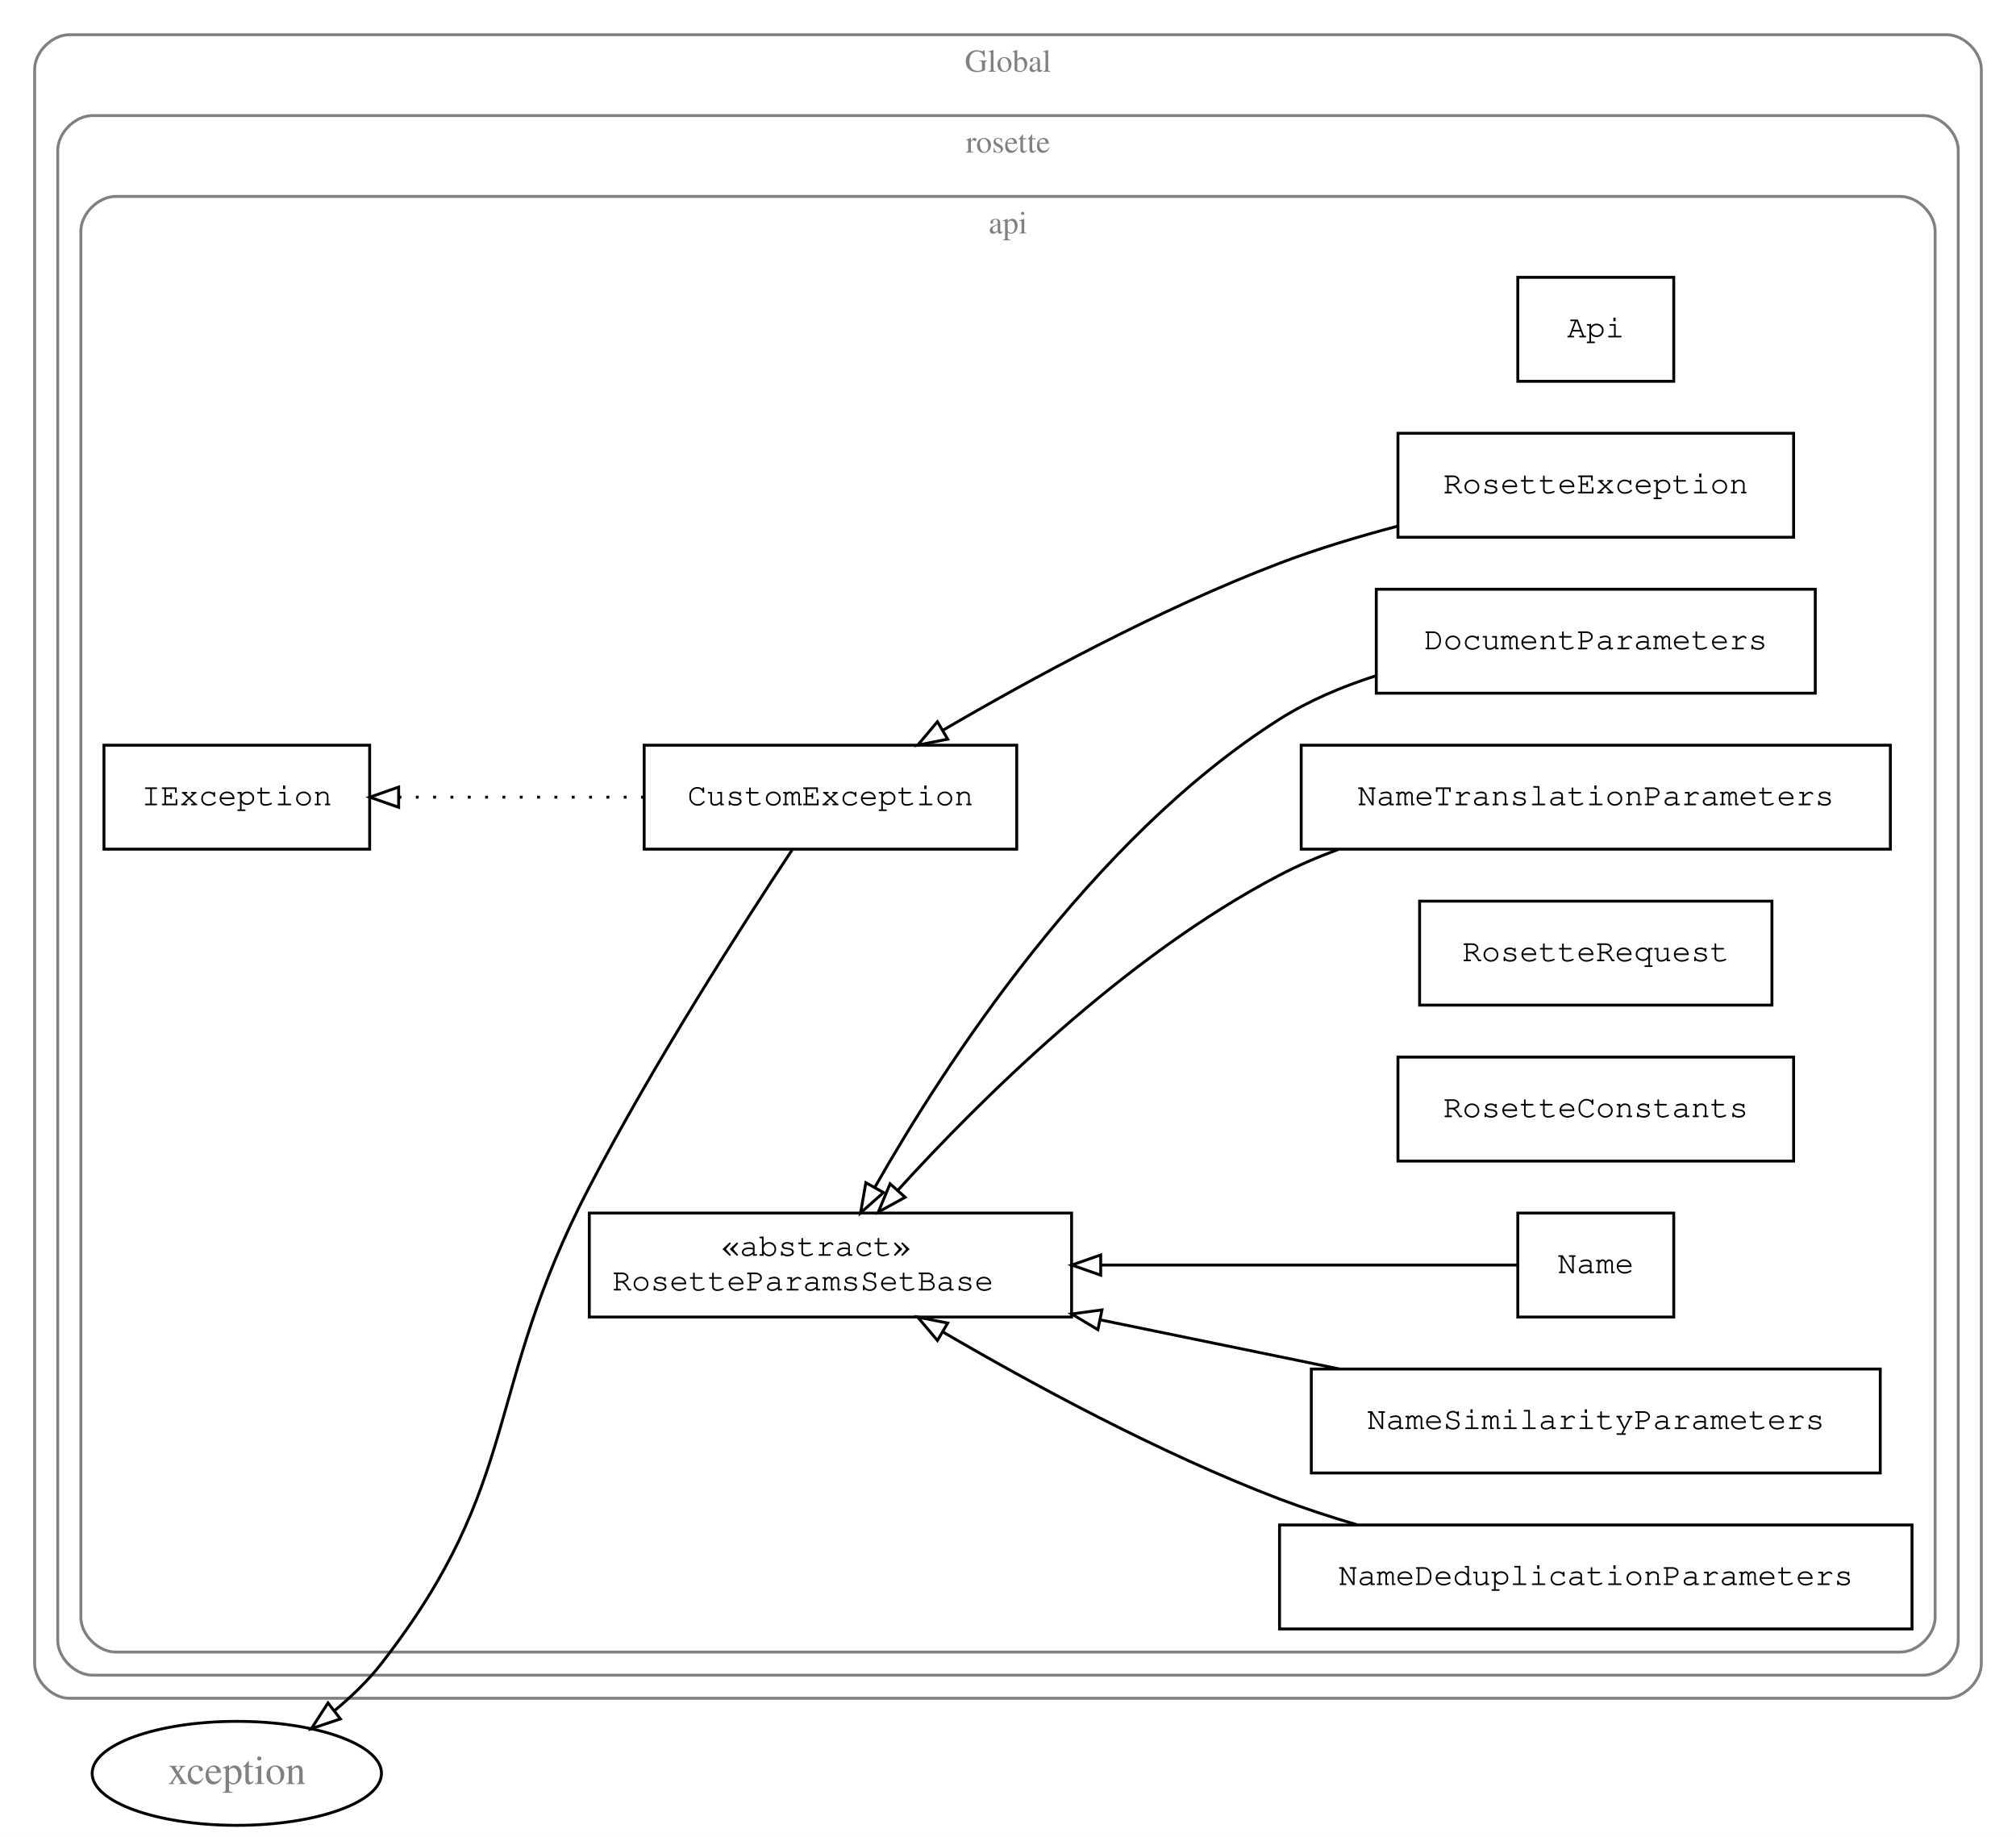
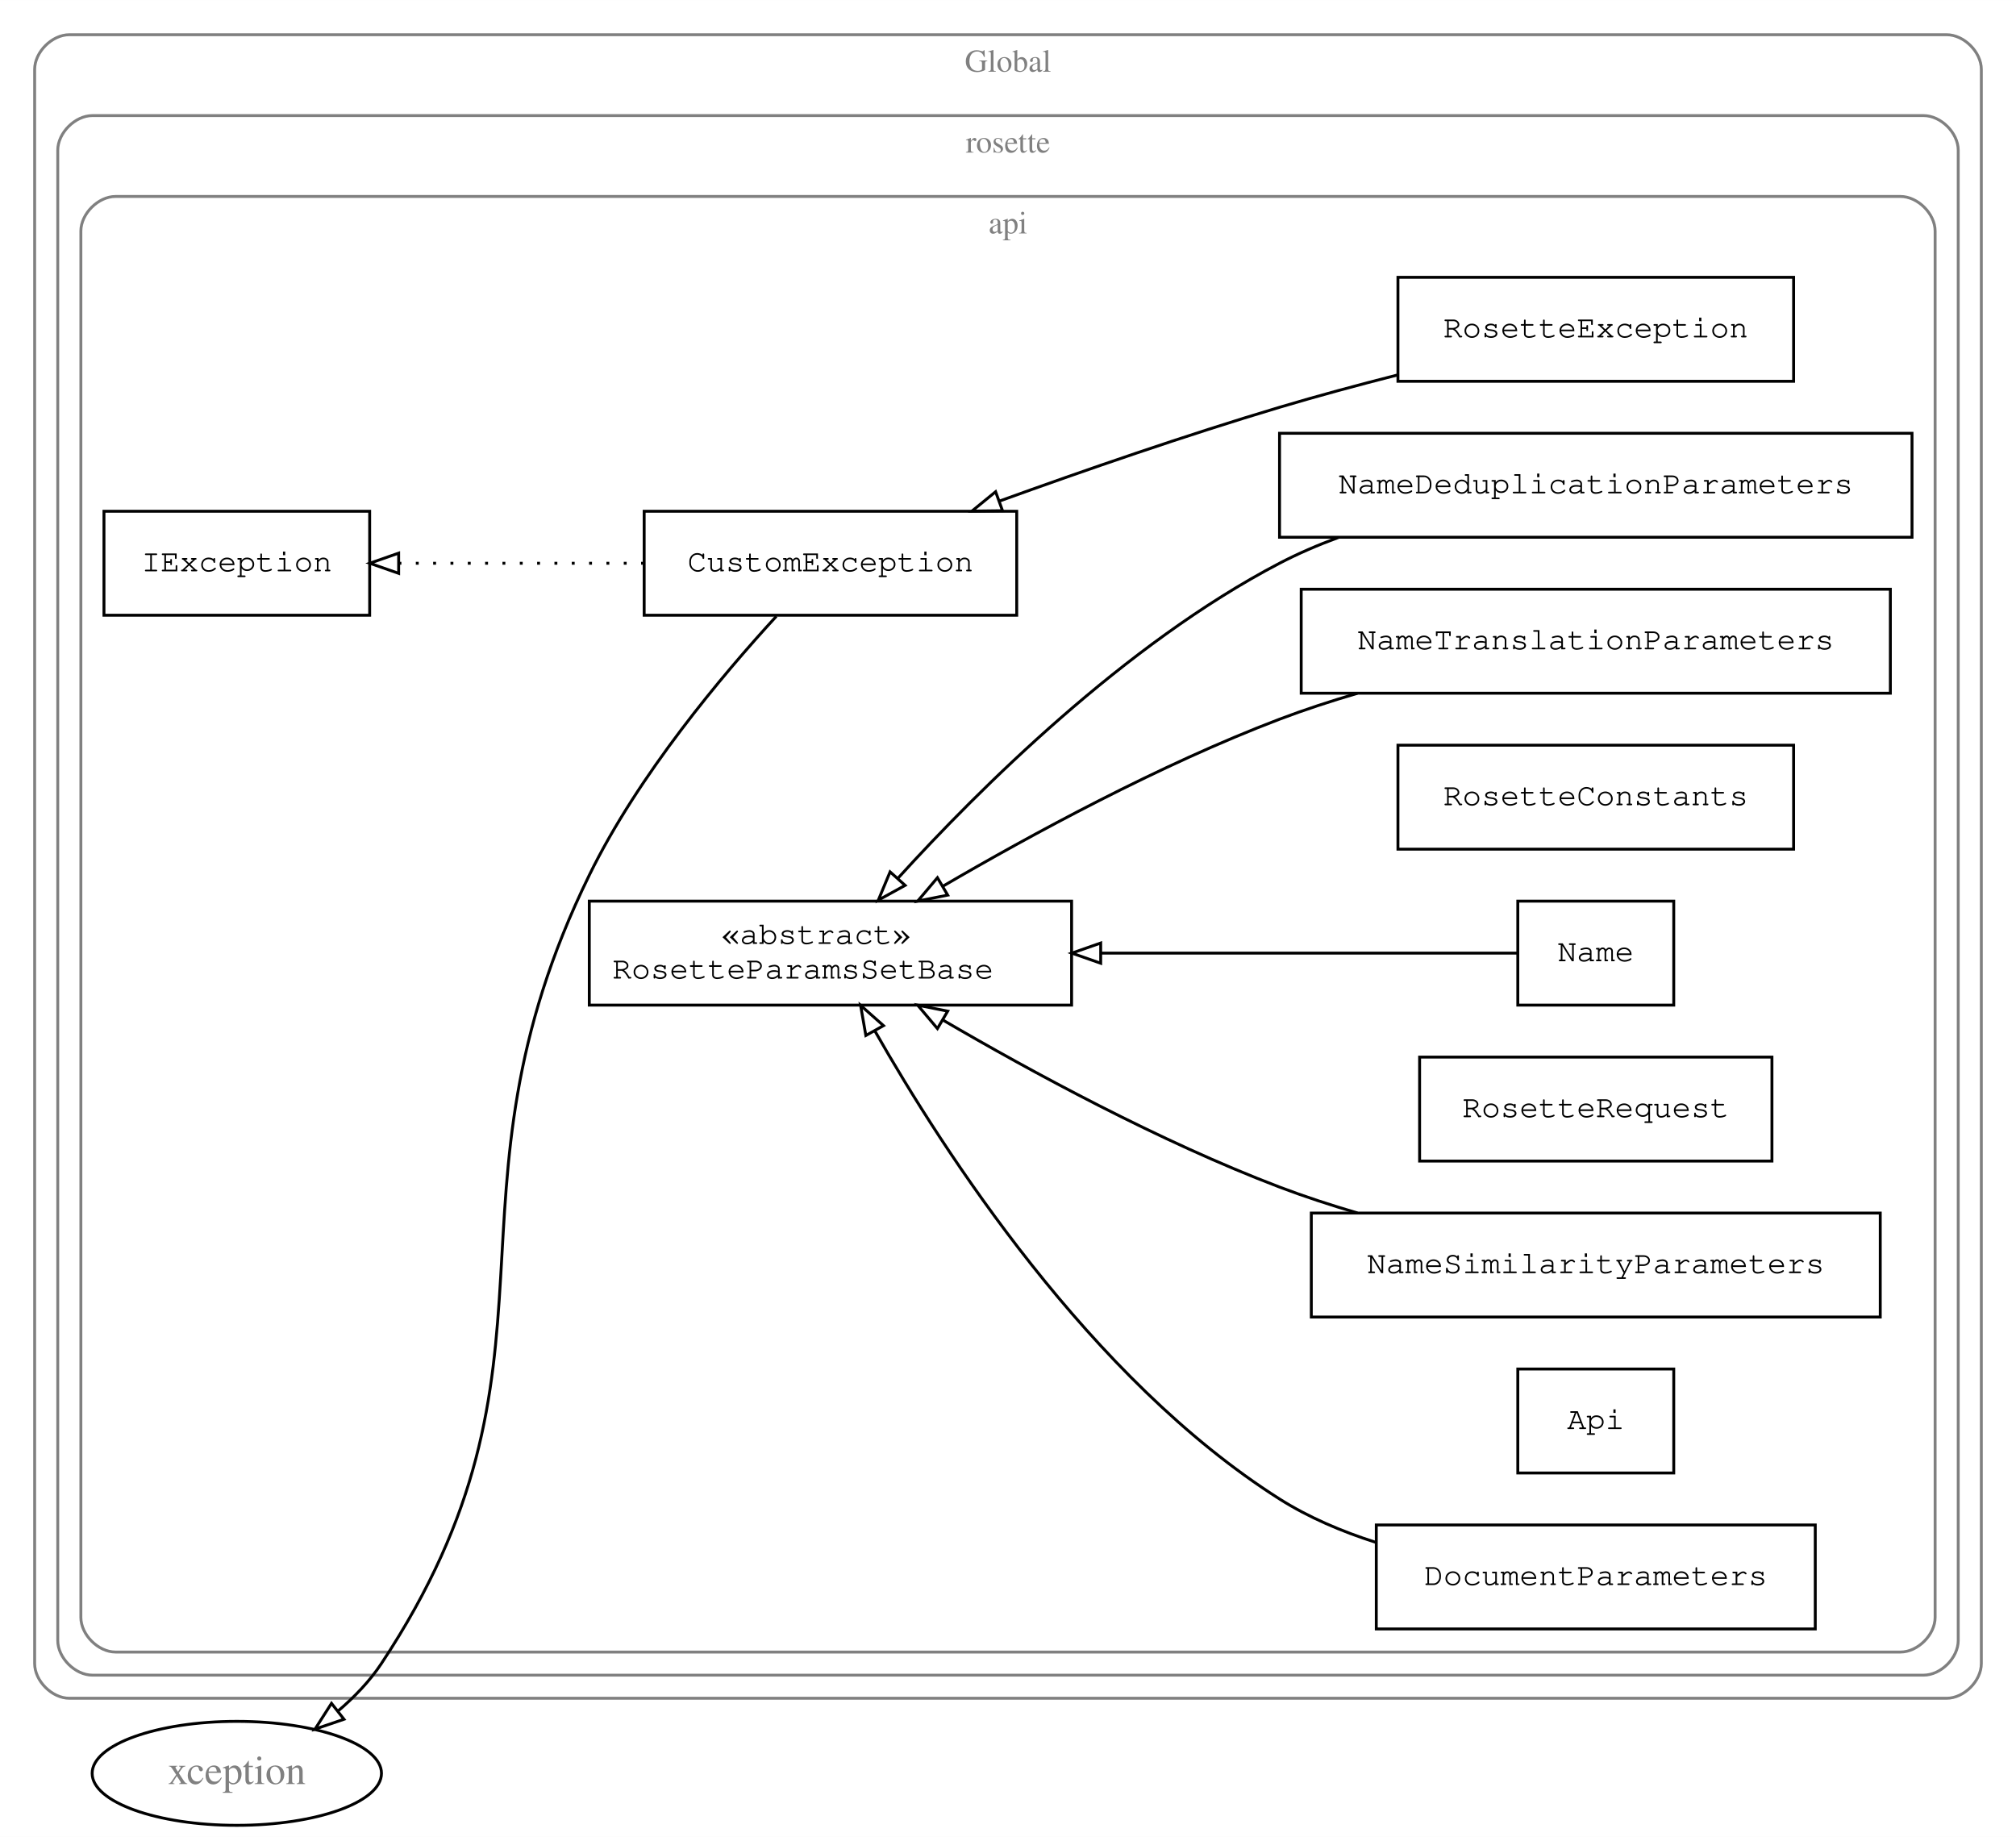
<svg xmlns="http://www.w3.org/2000/svg" width="698pt" height="636pt" viewBox="0.00 0.00 698.05 636.00">
  <g id="graph0" class="graph" transform="scale(1 1) rotate(0) translate(4 632)">
    <polygon fill="white" stroke="none" points="-4,4 -4,-632 694.046,-632 694.046,4 -4,4" />
    <g id="clust1" class="cluster">
      <path fill="none" stroke="gray" d="M20,-44C20,-44 670.046,-44 670.046,-44 676.046,-44 682.046,-50 682.046,-56 682.046,-56 682.046,-608 682.046,-608 682.046,-614 676.046,-620 670.046,-620 670.046,-620 20,-620 20,-620 14,-620 8,-614 8,-608 8,-608 8,-56 8,-56 8,-50 14,-44 20,-44" />
      <text text-anchor="middle" x="345.023" y="-607.2" font-family="Times,serif" font-size="11.00" fill="gray">Global</text>
    </g>
    <g id="clust2" class="cluster">
      <path fill="none" stroke="gray" d="M28,-52C28,-52 662.046,-52 662.046,-52 668.046,-52 674.046,-58 674.046,-64 674.046,-64 674.046,-580 674.046,-580 674.046,-586 668.046,-592 662.046,-592 662.046,-592 28,-592 28,-592 22,-592 16,-586 16,-580 16,-580 16,-64 16,-64 16,-58 22,-52 28,-52" />
      <text text-anchor="middle" x="345.023" y="-579.2" font-family="Times,serif" font-size="11.00" fill="gray">rosette</text>
    </g>
    <g id="clust3" class="cluster">
      <path fill="none" stroke="gray" d="M36,-60C36,-60 654.046,-60 654.046,-60 660.046,-60 666.046,-66 666.046,-72 666.046,-72 666.046,-552 666.046,-552 666.046,-558 660.046,-564 654.046,-564 654.046,-564 36,-564 36,-564 30,-564 24,-558 24,-552 24,-552 24,-72 24,-72 24,-66 30,-60 36,-60" />
      <text text-anchor="middle" x="345.023" y="-551.2" font-family="Times,serif" font-size="11.00" fill="gray">api</text>
    </g>
    <g id="node1" class="node">
-       <polygon fill="none" stroke="black" points="575.546,-536 521.546,-536 521.546,-500 575.546,-500 575.546,-536" />
-       <text text-anchor="middle" x="548.546" y="-515.2" font-family="Courier,monospace" font-size="11.00">Api</text>
+       <polygon fill="none" stroke="black" points="348.046,-455 219.046,-455 219.046,-419 348.046,-419 348.046,-455" />
+       <text text-anchor="middle" x="283.546" y="-434.2" font-family="Courier,monospace" font-size="11.00">CustomException</text>
    </g>
-     <g id="node2" class="node">
-       <polygon fill="none" stroke="black" points="624.546,-428 472.546,-428 472.546,-392 624.546,-392 624.546,-428" />
-       <text text-anchor="middle" x="548.546" y="-407.2" font-family="Courier,monospace" font-size="11.00">DocumentParameters</text>
-     </g>
-     <g id="node11" class="node">
-       <polygon fill="none" stroke="black" points="367.046,-212 200.046,-212 200.046,-176 367.046,-176 367.046,-212" />
-       <text text-anchor="start" x="245.546" y="-197.2" font-family="Courier,monospace" font-size="11.00">«abstract»</text>
-       <text text-anchor="start" x="208.046" y="-185.2" font-family="Courier,monospace" font-size="11.00">RosetteParamsSetBase</text>
-     </g>
-     <g id="edge1" class="edge">
-       <path fill="none" stroke="black" d="M472.286,-397.99C460.631,-394.266 449.13,-389.389 439.046,-383 373.448,-341.443 322.605,-262.554 299,-221.061" />
-       <polygon fill="none" stroke="black" points="301.916,-219.105 293.985,-212.08 295.805,-222.518 301.916,-219.105" />
-     </g>
-     <g id="node3" class="node">
-       <polygon fill="none" stroke="black" points="650.546,-374 446.546,-374 446.546,-338 650.546,-338 650.546,-374" />
-       <text text-anchor="middle" x="548.546" y="-353.2" font-family="Courier,monospace" font-size="11.00">NameTranslationParameters</text>
+     <g id="node12" class="node">
+       <polygon fill="none" stroke="black" points="124,-455 32,-455 32,-419 124,-419 124,-455" />
+       <text text-anchor="middle" x="78" y="-434.2" font-family="Courier,monospace" font-size="11.00">IException</text>
    </g>
    <g id="edge2" class="edge">
-       <path fill="none" stroke="black" d="M459.451,-337.929C452.39,-335.329 445.499,-332.368 439.046,-329 385.418,-301.012 334.951,-250.748 307.05,-220.079" />
-       <polygon fill="none" stroke="black" points="309.407,-217.465 300.125,-212.357 304.196,-222.138 309.407,-217.465" />
-     </g>
-     <g id="node4" class="node">
-       <polygon fill="none" stroke="black" points="617.046,-482 480.046,-482 480.046,-446 617.046,-446 617.046,-482" />
-       <text text-anchor="middle" x="548.546" y="-461.2" font-family="Courier,monospace" font-size="11.00">RosetteException</text>
-     </g>
-     <g id="node9" class="node">
-       <polygon fill="none" stroke="black" points="348.046,-374 219.046,-374 219.046,-338 348.046,-338 348.046,-374" />
-       <text text-anchor="middle" x="283.546" y="-353.2" font-family="Courier,monospace" font-size="11.00">CustomException</text>
-     </g>
-     <g id="edge3" class="edge">
-       <path fill="none" stroke="black" d="M479.924,-449.829C466.208,-446.217 452.018,-441.933 439.046,-437 397.564,-421.226 352.95,-396.971 322.38,-379.112" />
-       <polygon fill="none" stroke="black" points="324.146,-376.09 313.755,-374.025 320.59,-382.12 324.146,-376.09" />
-     </g>
-     <g id="node5" class="node">
-       <polygon fill="none" stroke="black" points="609.546,-320 487.546,-320 487.546,-284 609.546,-284 609.546,-320" />
-       <text text-anchor="middle" x="548.546" y="-299.2" font-family="Courier,monospace" font-size="11.00">RosetteRequest</text>
-     </g>
-     <g id="node6" class="node">
-       <polygon fill="none" stroke="black" points="617.046,-266 480.046,-266 480.046,-230 617.046,-230 617.046,-266" />
-       <text text-anchor="middle" x="548.546" y="-245.2" font-family="Courier,monospace" font-size="11.00">RosetteConstants</text>
-     </g>
-     <g id="node7" class="node">
-       <polygon fill="none" stroke="black" points="575.546,-212 521.546,-212 521.546,-176 575.546,-176 575.546,-212" />
-       <text text-anchor="middle" x="548.546" y="-191.2" font-family="Courier,monospace" font-size="11.00">Name</text>
-     </g>
-     <g id="edge4" class="edge">
-       <path fill="none" stroke="black" d="M521.367,-194C487.931,-194 428.278,-194 377.209,-194" />
-       <polygon fill="none" stroke="black" points="377.121,-190.5 367.12,-194 377.12,-197.5 377.121,-190.5" />
-     </g>
-     <g id="node8" class="node">
-       <polygon fill="none" stroke="black" points="647.046,-158 450.046,-158 450.046,-122 647.046,-122 647.046,-158" />
-       <text text-anchor="middle" x="548.546" y="-137.2" font-family="Courier,monospace" font-size="11.00">NameSimilarityParameters</text>
-     </g>
-     <g id="edge5" class="edge">
-       <path fill="none" stroke="black" d="M459.605,-158.056C433.122,-163.494 403.983,-169.477 377.204,-174.975" />
-       <polygon fill="none" stroke="black" points="376.159,-171.617 367.067,-177.056 377.567,-178.474 376.159,-171.617" />
-     </g>
-     <g id="node12" class="node">
-       <polygon fill="none" stroke="black" points="124,-374 32,-374 32,-338 124,-338 124,-374" />
-       <text text-anchor="middle" x="78" y="-353.2" font-family="Courier,monospace" font-size="11.00">IException</text>
-     </g>
-     <g id="edge7" class="edge">
-       <path fill="none" stroke="black" stroke-dasharray="1,5" d="M218.98,-356C191.794,-356 160.353,-356 134.165,-356" />
-       <polygon fill="none" stroke="black" points="134.035,-352.5 124.035,-356 134.035,-359.5 134.035,-352.5" />
+       <path fill="none" stroke="black" stroke-dasharray="1,5" d="M218.98,-437C191.794,-437 160.353,-437 134.165,-437" />
+       <polygon fill="none" stroke="black" points="134.035,-433.5 124.035,-437 134.035,-440.5 134.035,-433.5" />
    </g>
    <g id="node13" class="node">
      <ellipse fill="none" stroke="black" cx="78" cy="-18" rx="50.091" ry="18" />
      <text text-anchor="middle" x="78" y="-14.3" font-family="Times,serif" font-size="14.00" fill="gray">xception</text>
    </g>
+     <g id="edge1" class="edge">
+       <path fill="none" stroke="black" d="M264.829,-418.647C246.128,-398.305 217.054,-363.757 200.046,-329 144.89,-216.29 197.31,-160.634 128.046,-56 123.999,-49.887 118.637,-44.338 112.945,-39.486" />
+       <polygon fill="none" stroke="black" points="115.102,-36.729 105.072,-33.313 110.783,-42.238 115.102,-36.729" />
+     </g>
+     <g id="node2" class="node">
+       <polygon fill="none" stroke="black" points="617.046,-536 480.046,-536 480.046,-500 617.046,-500 617.046,-536" />
+       <text text-anchor="middle" x="548.546" y="-515.2" font-family="Courier,monospace" font-size="11.00">RosetteException</text>
+     </g>
+     <g id="edge3" class="edge">
+       <path fill="none" stroke="black" d="M479.855,-502.181C466.278,-498.72 452.159,-494.914 439.046,-491 406.634,-481.325 370.957,-468.972 342.061,-458.523" />
+       <polygon fill="none" stroke="black" points="343.13,-455.187 332.536,-455.058 340.737,-461.766 343.13,-455.187" />
+     </g>
+     <g id="node3" class="node">
+       <polygon fill="none" stroke="black" points="367.046,-320 200.046,-320 200.046,-284 367.046,-284 367.046,-320" />
+       <text text-anchor="start" x="245.546" y="-305.2" font-family="Courier,monospace" font-size="11.00">«abstract»</text>
+       <text text-anchor="start" x="208.046" y="-293.2" font-family="Courier,monospace" font-size="11.00">RosetteParamsSetBase</text>
+     </g>
+     <g id="node4" class="node">
+       <polygon fill="none" stroke="black" points="658.046,-482 439.046,-482 439.046,-446 658.046,-446 658.046,-482" />
+       <text text-anchor="middle" x="548.546" y="-461.2" font-family="Courier,monospace" font-size="11.00">NameDeduplicationParameters</text>
+     </g>
+     <g id="edge4" class="edge">
+       <path fill="none" stroke="black" d="M459.451,-445.929C452.39,-443.329 445.499,-440.368 439.046,-437 385.418,-409.012 334.951,-358.748 307.05,-328.079" />
+       <polygon fill="none" stroke="black" points="309.407,-325.465 300.125,-320.357 304.196,-330.138 309.407,-325.465" />
+     </g>
+     <g id="node5" class="node">
+       <polygon fill="none" stroke="black" points="650.546,-428 446.546,-428 446.546,-392 650.546,-392 650.546,-428" />
+       <text text-anchor="middle" x="548.546" y="-407.2" font-family="Courier,monospace" font-size="11.00">NameTranslationParameters</text>
+     </g>
+     <g id="edge5" class="edge">
+       <path fill="none" stroke="black" d="M466.016,-391.965C456.819,-389.268 447.664,-386.277 439.046,-383 397.564,-367.226 352.95,-342.971 322.38,-325.112" />
+       <polygon fill="none" stroke="black" points="324.146,-322.09 313.755,-320.025 320.59,-328.12 324.146,-322.09" />
+     </g>
+     <g id="node6" class="node">
+       <polygon fill="none" stroke="black" points="617.046,-374 480.046,-374 480.046,-338 617.046,-338 617.046,-374" />
+       <text text-anchor="middle" x="548.546" y="-353.2" font-family="Courier,monospace" font-size="11.00">RosetteConstants</text>
+     </g>
+     <g id="node7" class="node">
+       <polygon fill="none" stroke="black" points="575.546,-320 521.546,-320 521.546,-284 575.546,-284 575.546,-320" />
+       <text text-anchor="middle" x="548.546" y="-299.2" font-family="Courier,monospace" font-size="11.00">Name</text>
+     </g>
    <g id="edge6" class="edge">
-       <path fill="none" stroke="black" d="M270.239,-337.686C253.34,-312.151 222.496,-264.123 200.046,-221 163.098,-150.031 177.199,-119.133 128.046,-56 123.451,-50.098 117.74,-44.602 111.857,-39.727" />
-       <polygon fill="none" stroke="black" points="113.861,-36.851 103.817,-33.482 109.568,-42.38 113.861,-36.851" />
+       <path fill="none" stroke="black" d="M521.367,-302C487.931,-302 428.278,-302 377.209,-302" />
+       <polygon fill="none" stroke="black" points="377.121,-298.5 367.12,-302 377.12,-305.5 377.121,-298.5" />
+     </g>
+     <g id="node8" class="node">
+       <polygon fill="none" stroke="black" points="609.546,-266 487.546,-266 487.546,-230 609.546,-230 609.546,-266" />
+       <text text-anchor="middle" x="548.546" y="-245.2" font-family="Courier,monospace" font-size="11.00">RosetteRequest</text>
+     </g>
+     <g id="node9" class="node">
+       <polygon fill="none" stroke="black" points="647.046,-212 450.046,-212 450.046,-176 647.046,-176 647.046,-212" />
+       <text text-anchor="middle" x="548.546" y="-191.2" font-family="Courier,monospace" font-size="11.00">NameSimilarityParameters</text>
+     </g>
+     <g id="edge7" class="edge">
+       <path fill="none" stroke="black" d="M466.016,-212.035C456.819,-214.732 447.664,-217.723 439.046,-221 397.564,-236.774 352.95,-261.029 322.38,-278.888" />
+       <polygon fill="none" stroke="black" points="320.59,-275.88 313.755,-283.975 324.146,-281.91 320.59,-275.88" />
    </g>
    <g id="node10" class="node">
-       <polygon fill="none" stroke="black" points="658.046,-104 439.046,-104 439.046,-68 658.046,-68 658.046,-104" />
-       <text text-anchor="middle" x="548.546" y="-83.2" font-family="Courier,monospace" font-size="11.00">NameDeduplicationParameters</text>
+       <polygon fill="none" stroke="black" points="575.546,-158 521.546,-158 521.546,-122 575.546,-122 575.546,-158" />
+       <text text-anchor="middle" x="548.546" y="-137.2" font-family="Courier,monospace" font-size="11.00">Api</text>
+     </g>
+     <g id="node11" class="node">
+       <polygon fill="none" stroke="black" points="624.546,-104 472.546,-104 472.546,-68 624.546,-68 624.546,-104" />
+       <text text-anchor="middle" x="548.546" y="-83.2" font-family="Courier,monospace" font-size="11.00">DocumentParameters</text>
    </g>
    <g id="edge8" class="edge">
-       <path fill="none" stroke="black" d="M466.016,-104.035C456.819,-106.732 447.664,-109.723 439.046,-113 397.564,-128.774 352.95,-153.029 322.38,-170.888" />
-       <polygon fill="none" stroke="black" points="320.59,-167.88 313.755,-175.975 324.146,-173.91 320.59,-167.88" />
+       <path fill="none" stroke="black" d="M472.286,-98.01C460.631,-101.734 449.13,-106.611 439.046,-113 373.448,-154.557 322.605,-233.446 299,-274.939" />
+       <polygon fill="none" stroke="black" points="295.805,-273.482 293.985,-283.92 301.916,-276.895 295.805,-273.482" />
    </g>
  </g>
</svg>
